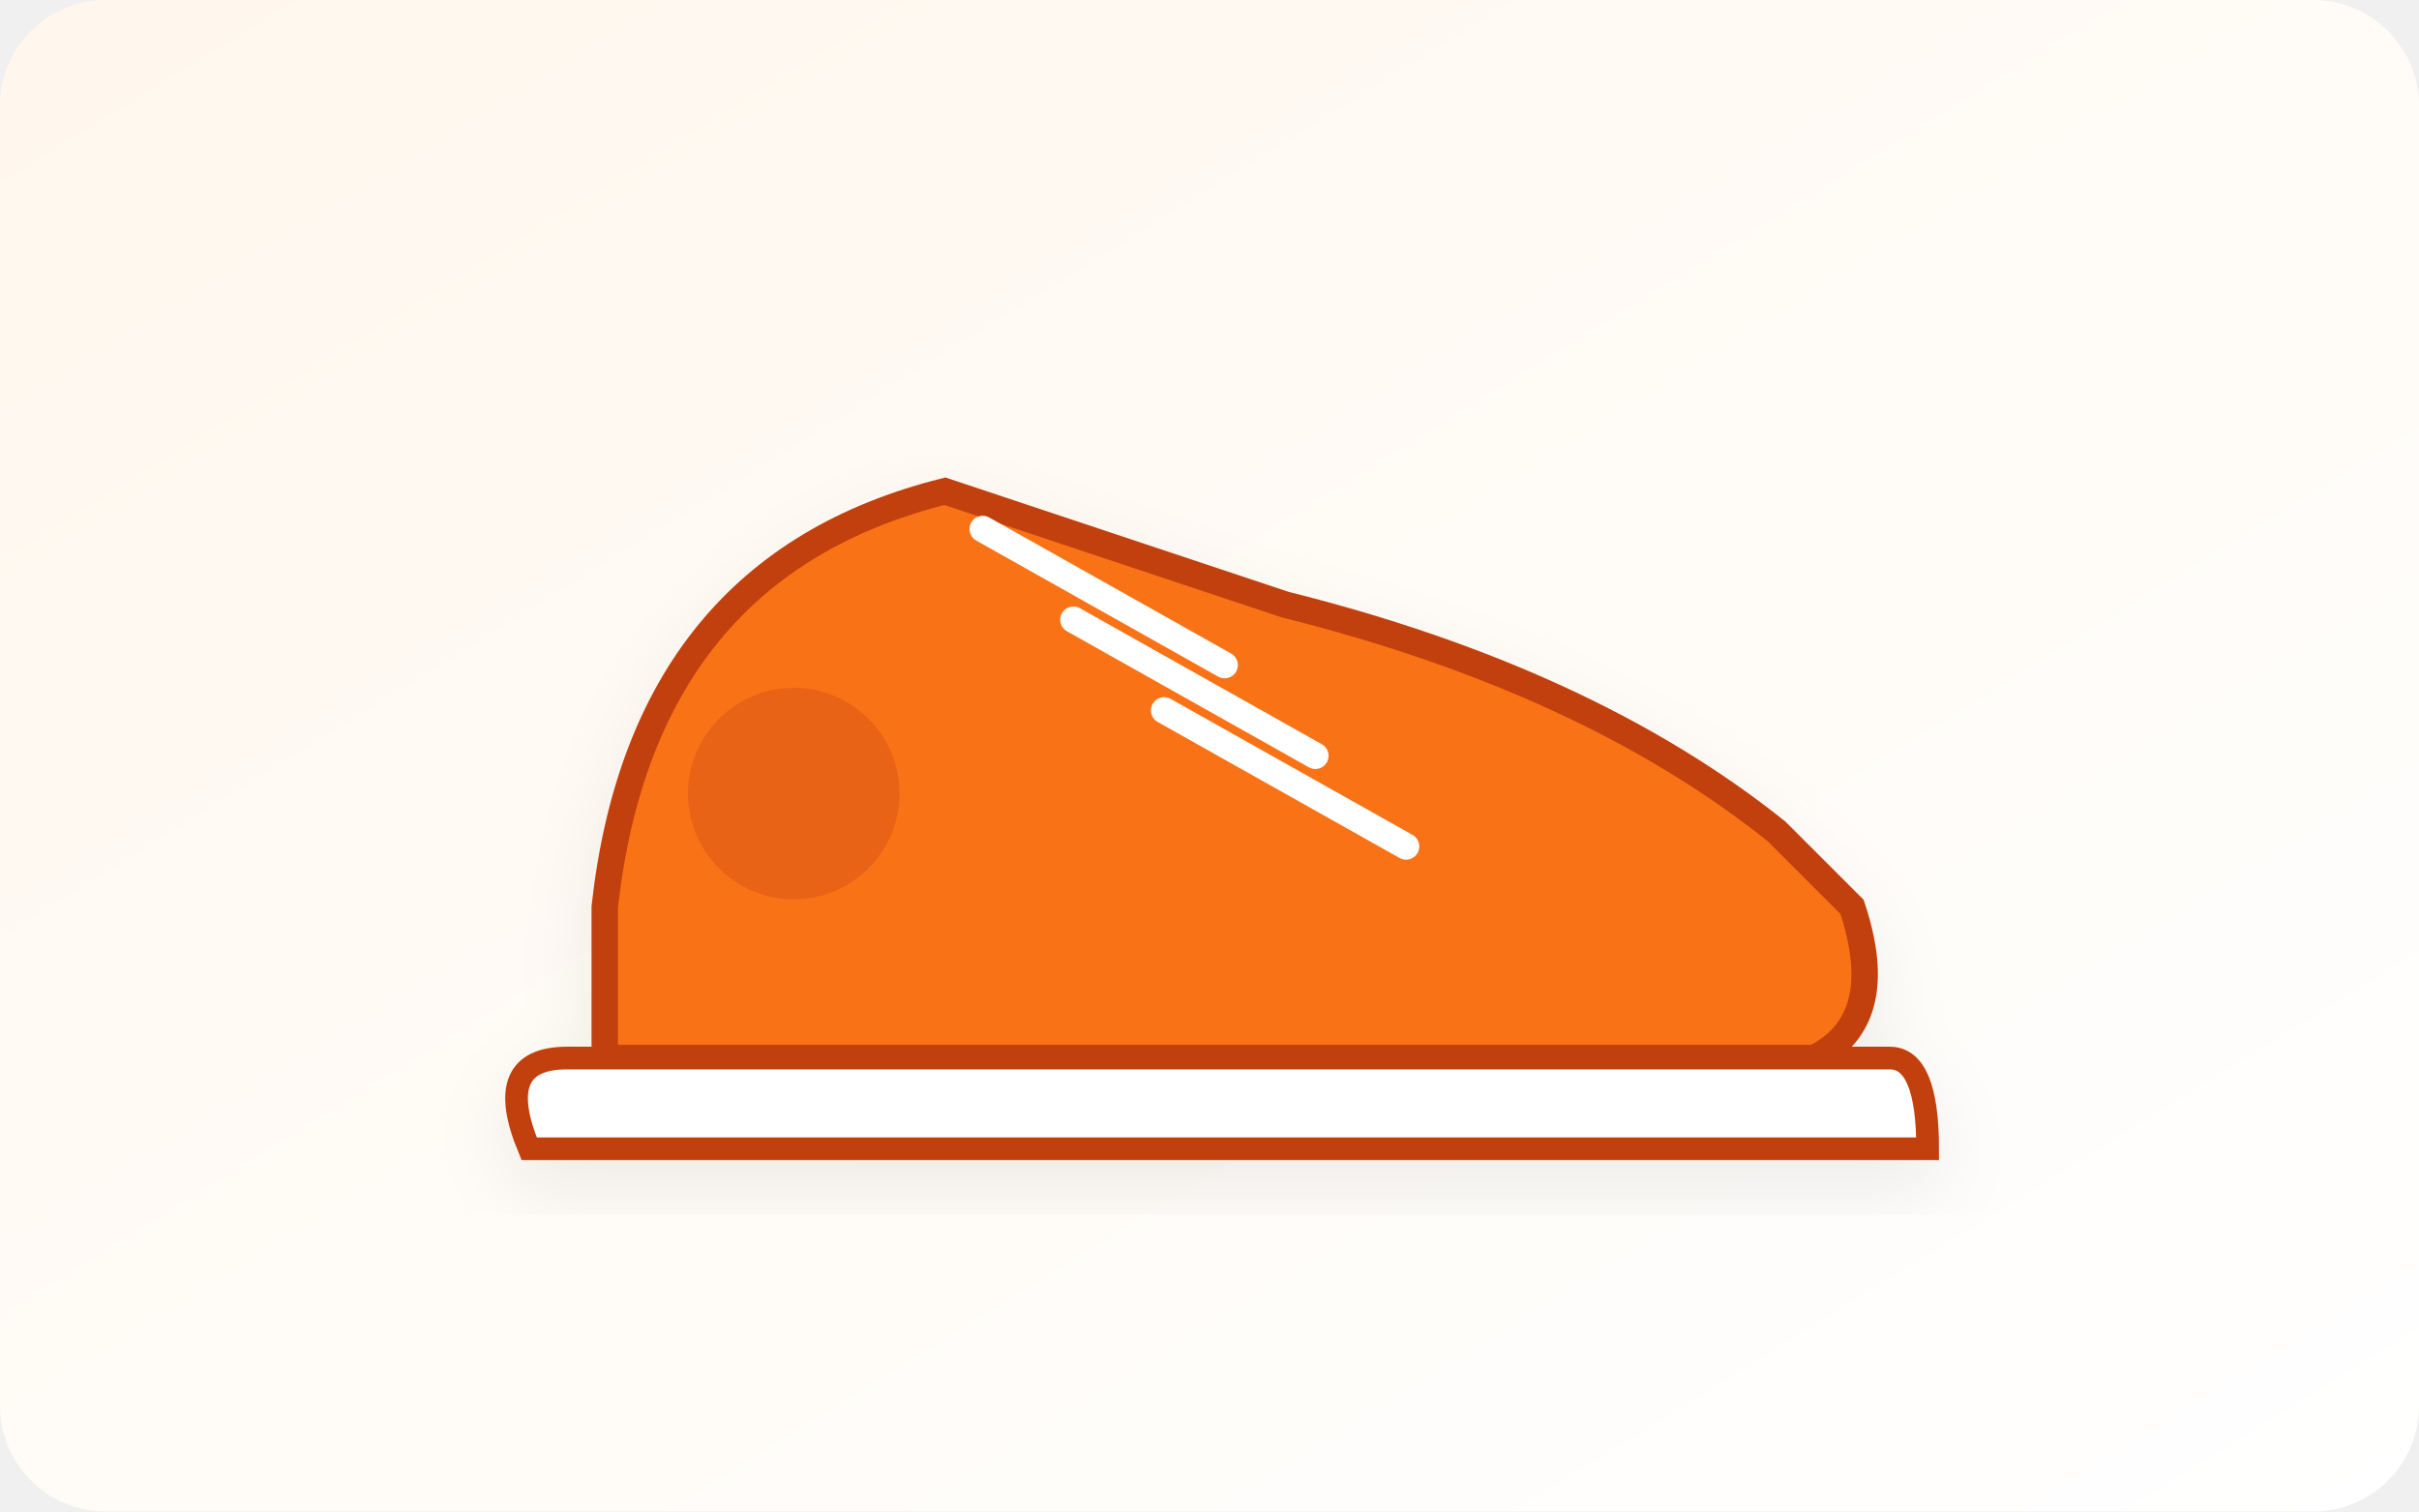
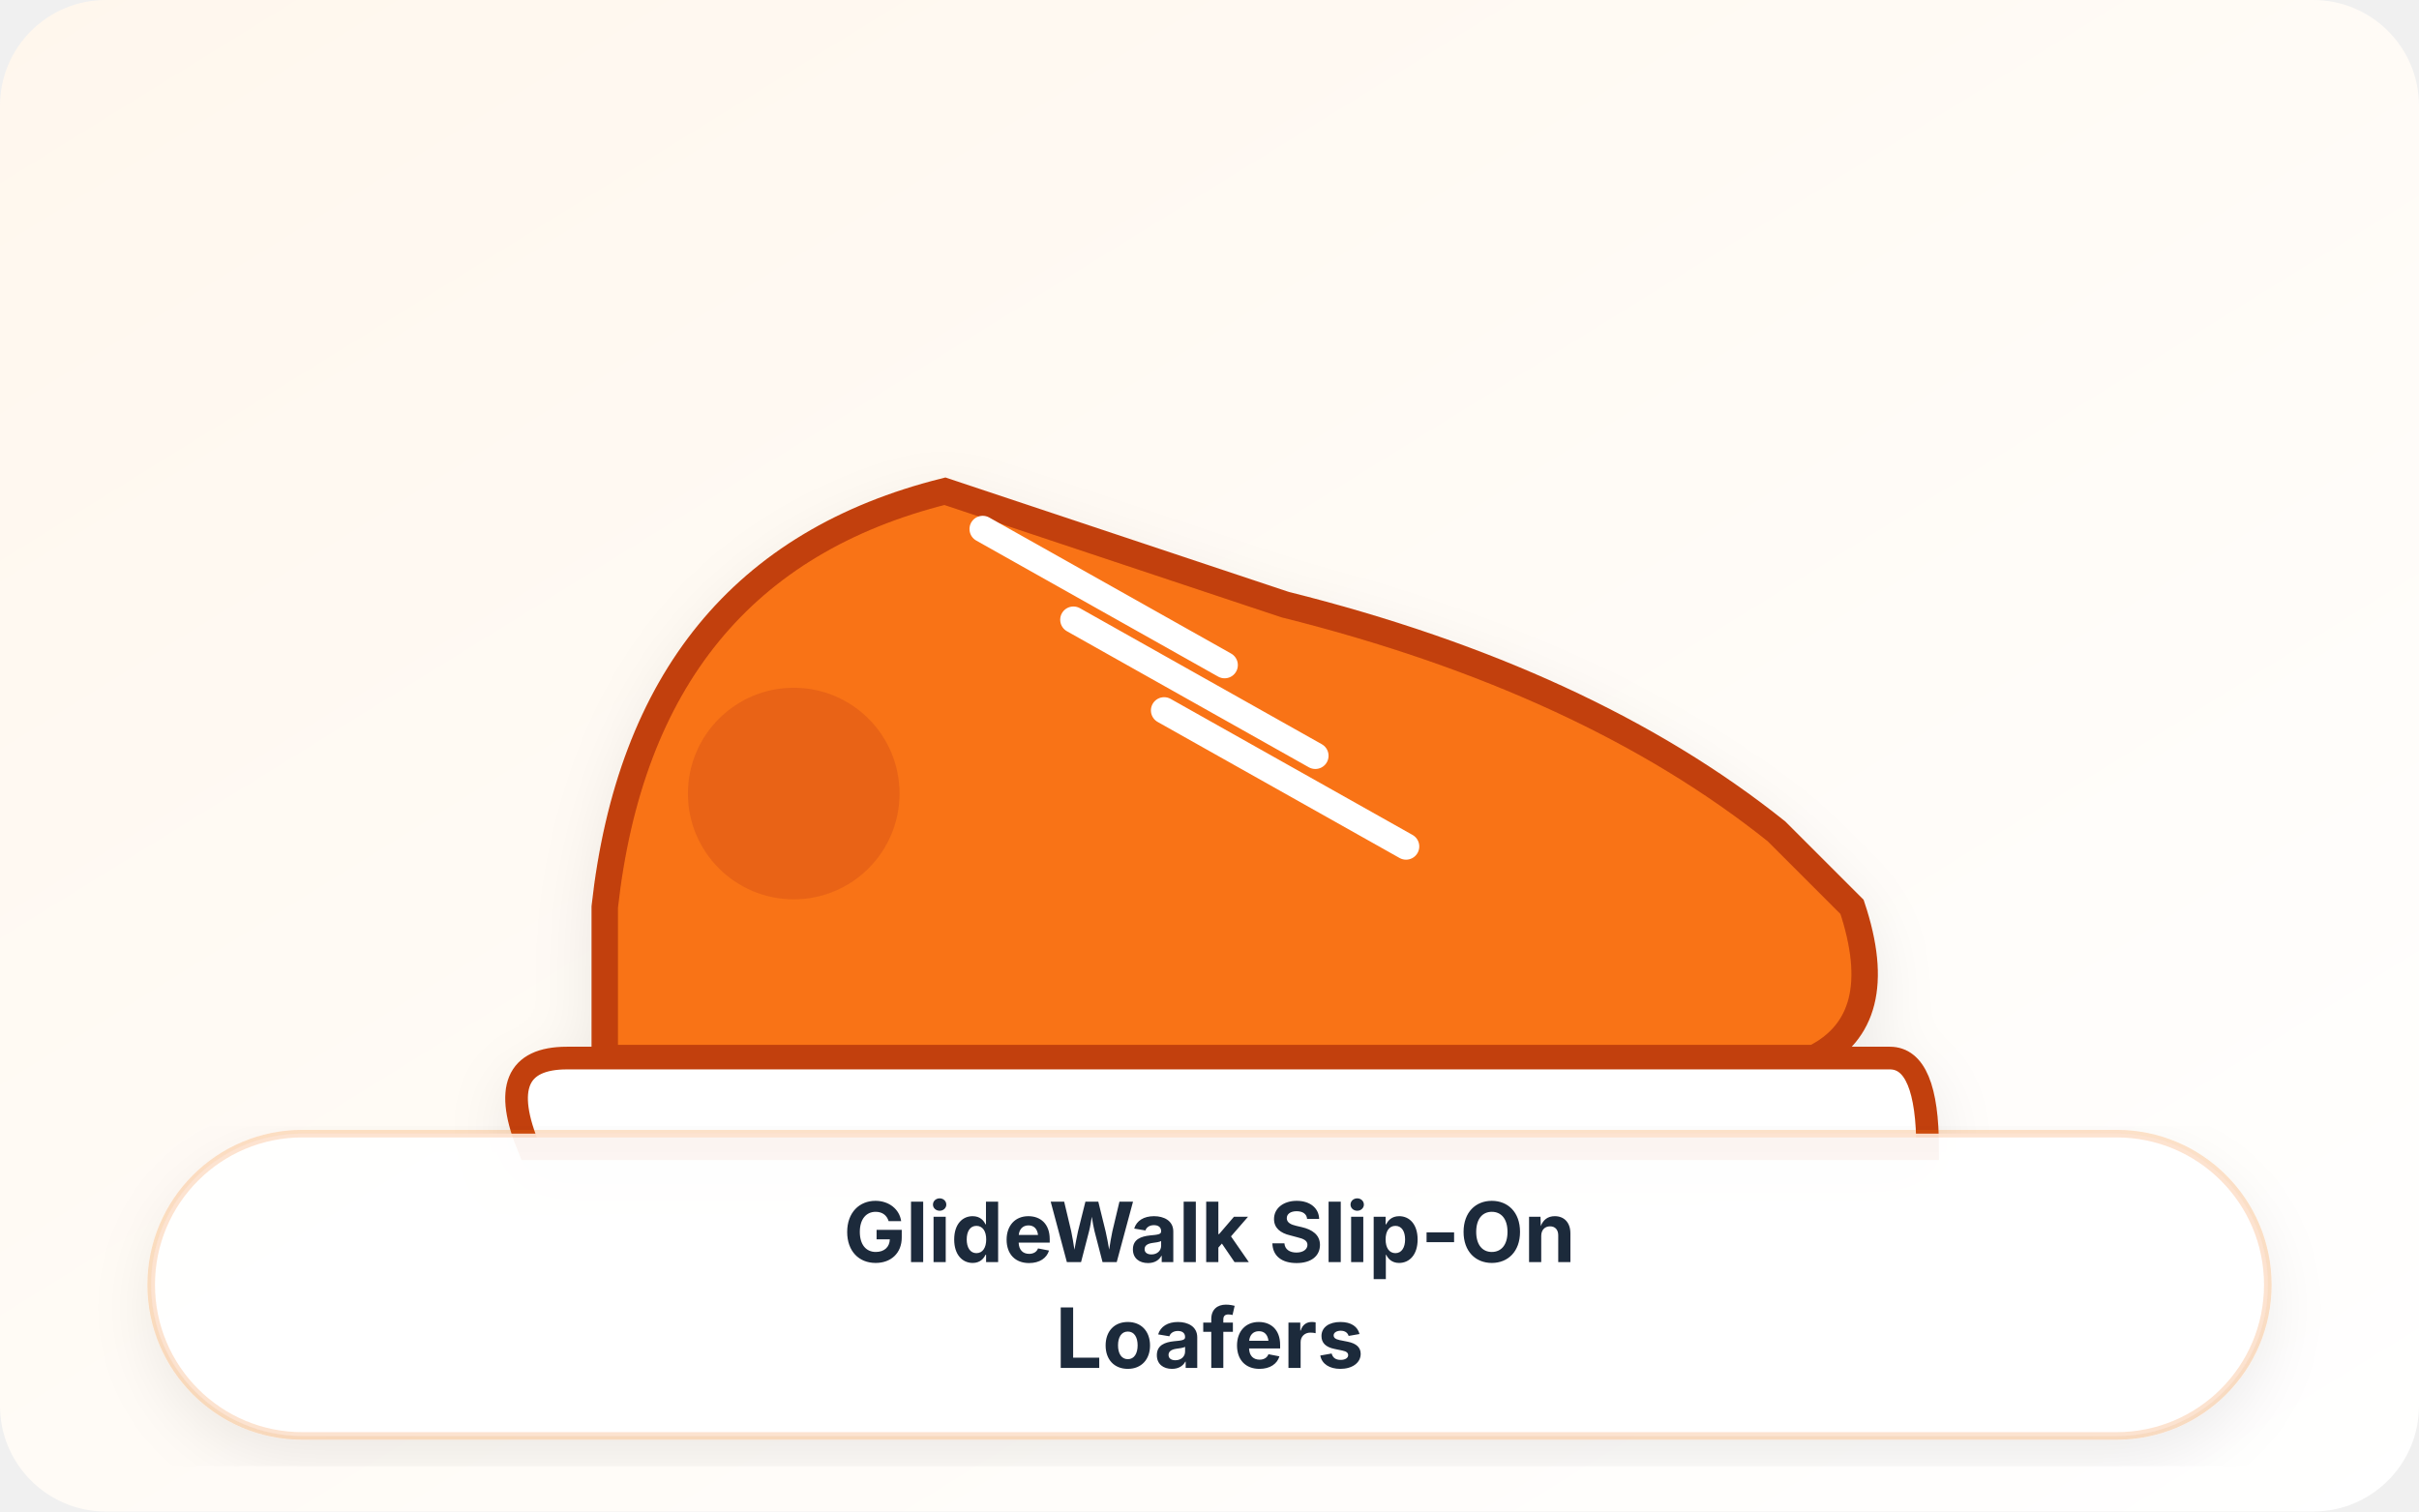
<svg xmlns="http://www.w3.org/2000/svg" viewBox="0 0 320 200" width="100%" height="100%" preserveAspectRatio="xMidYMid meet">
  <defs>
    <linearGradient id="bg-grad-footwear" x1="0%" y1="0%" x2="100%" y2="100%">
      <stop offset="0%" stop-color="#FFF7ED" />
      <stop offset="100%" stop-color="#FFFFFF" />
    </linearGradient>
    <filter id="shadow" x="-10%" y="-10%" width="120%" height="120%">
-       <feDropShadow dx="0" dy="4" stdDeviation="5" flood-opacity="0.07" />
+       <feDropShadow dx="0" dy="3" stdDeviation="4" flood-opacity="0.08" />
    </filter>
  </defs>
  <rect width="320" height="200" rx="14" fill="url(#bg-grad-footwear)" />
  <g filter="url(#shadow)">
    <path d="M80 120 Q85 75 125 65 L170 80 Q210 90 235 110 L245 120 Q250 135 240 140 L80 140 Z" fill="#F97316" stroke="#C2410C" stroke-width="3.5" />
    <path d="M75 140 L250 140 Q255 140 255 152 L70 152 Q65 140 75 140 Z" fill="#FFFFFF" stroke="#C2410C" stroke-width="3" />
    <path d="M130 70 L162 88 M142 82 L174 100 M154 94 L186 112" stroke="#FFFFFF" stroke-width="3.5" stroke-linecap="round" />
    <circle cx="105" cy="105" r="14" fill="#C2410C" opacity="0.3" />
  </g>
+   <g filter="url(#shadow)">
+     <rect x="20" y="150" width="280" height="40" rx="20.0" fill="#FFFFFF" fill-opacity="0.94" stroke="#F97316" stroke-opacity="0.2" stroke-width="1" />
+     <text x="160" y="167" font-family="system-ui, -apple-system, sans-serif" font-size="11" font-weight="700" fill="#1E293B" text-anchor="middle">GlideWalk Slip-On</text>
+     <text x="160" y="181" font-family="system-ui, -apple-system, sans-serif" font-size="11" font-weight="700" fill="#1E293B" text-anchor="middle">Loafers</text>
+   </g>
</svg>
